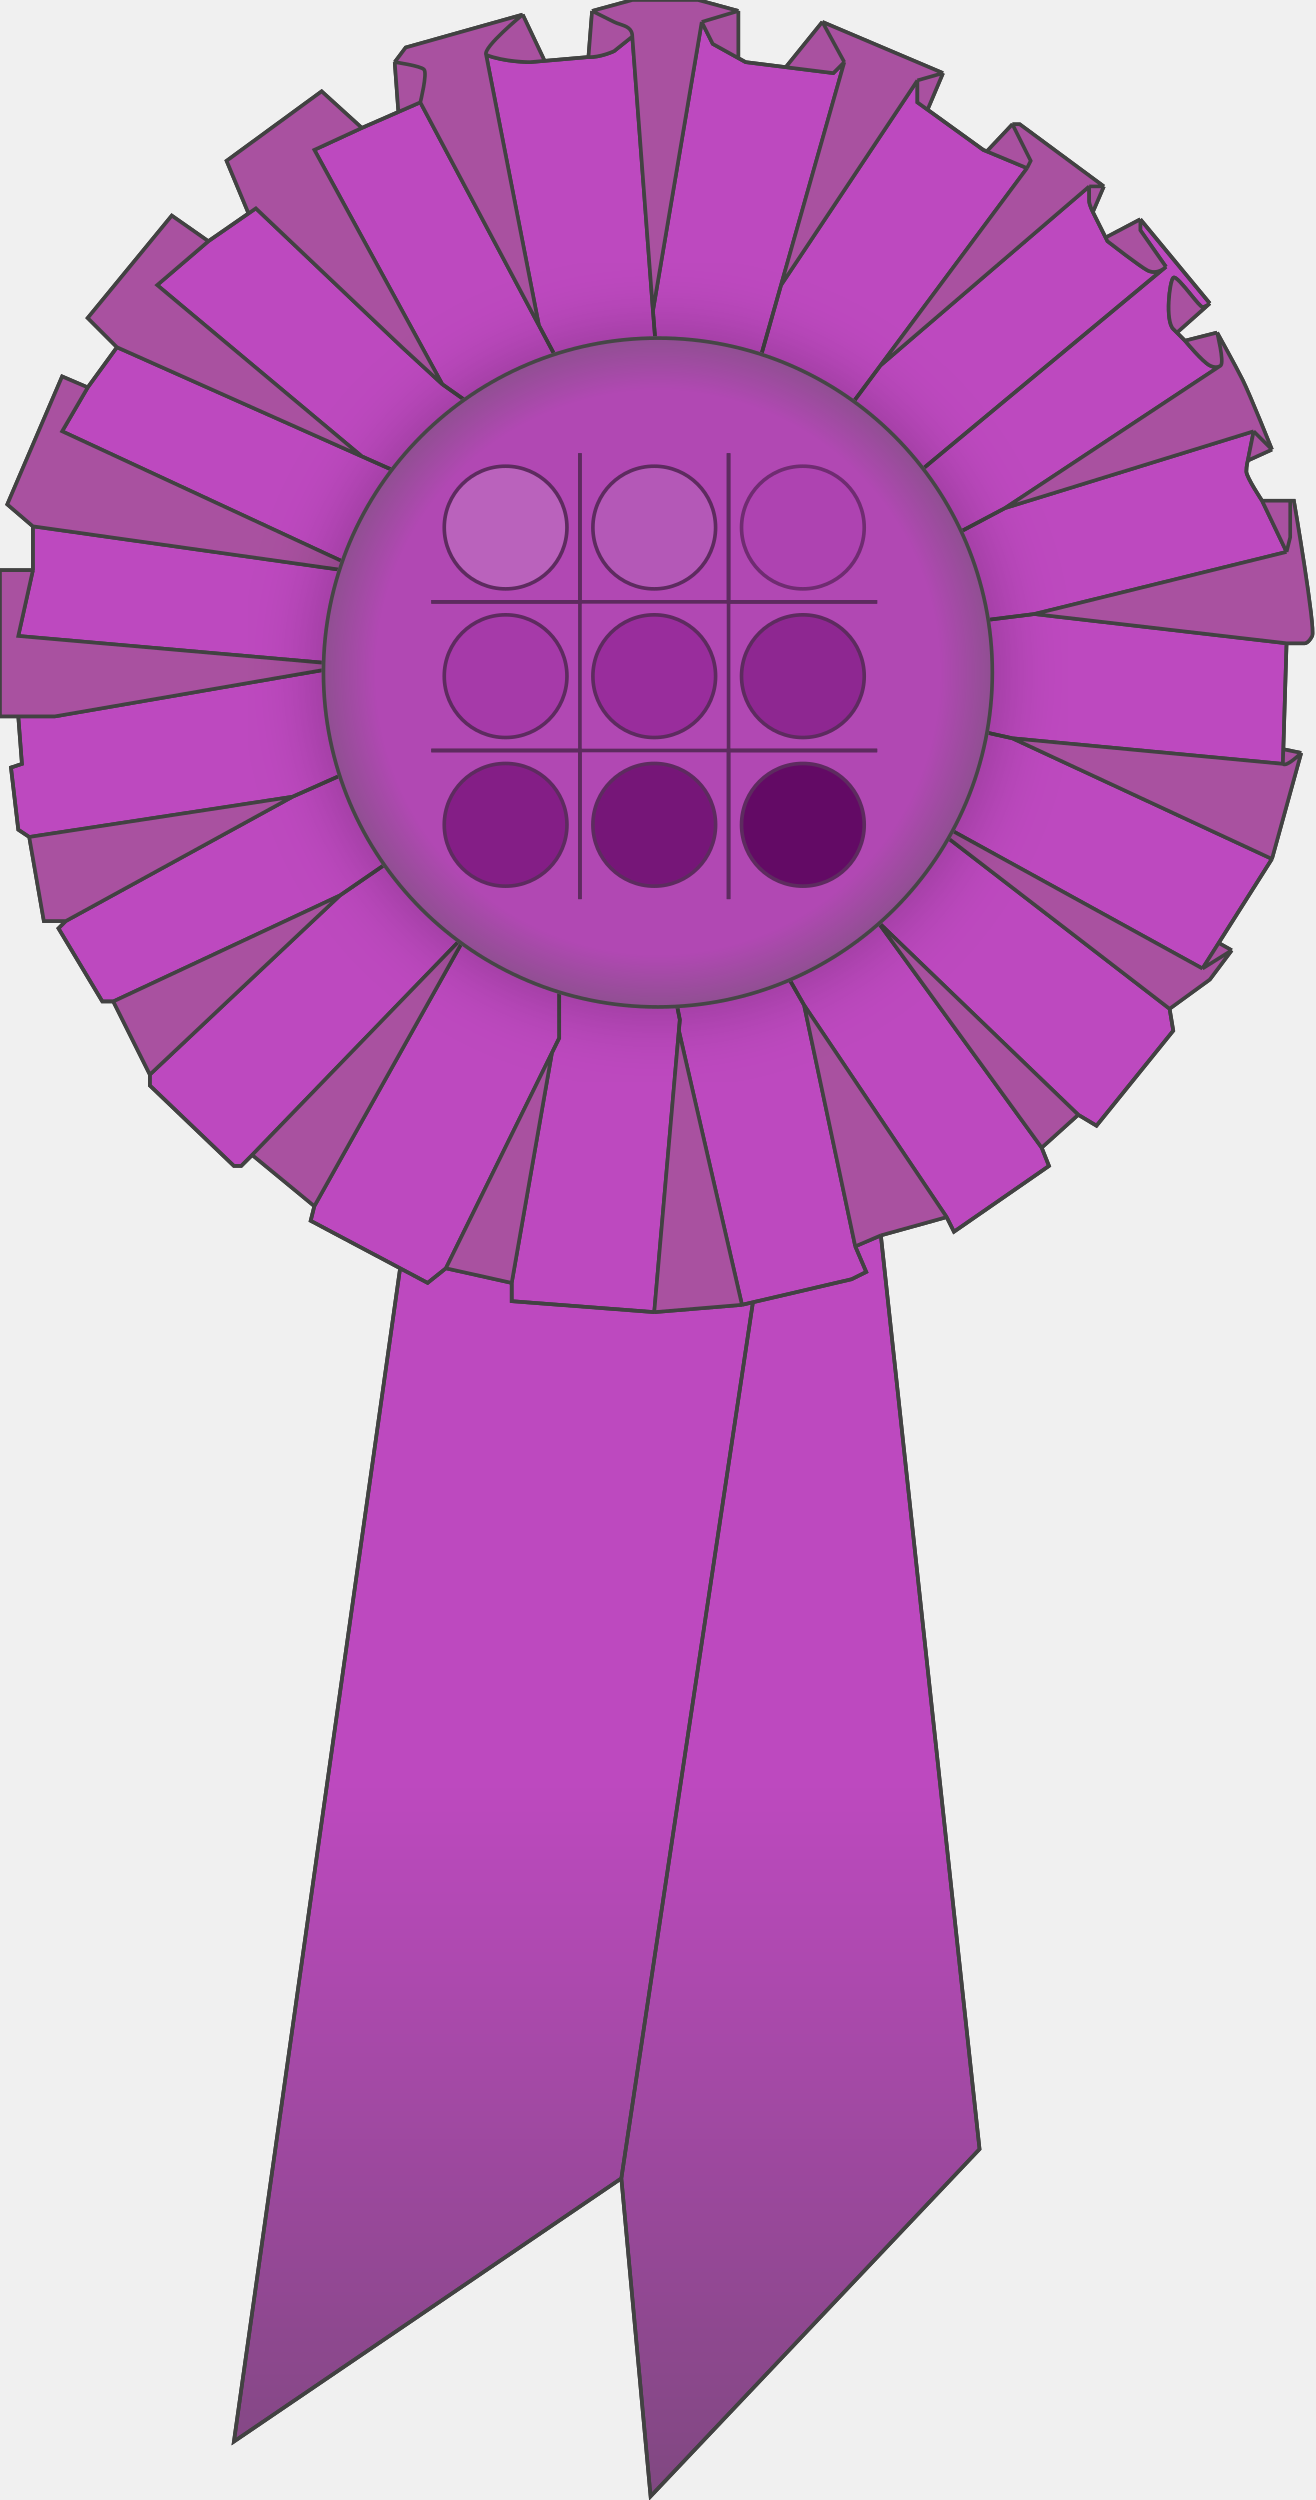
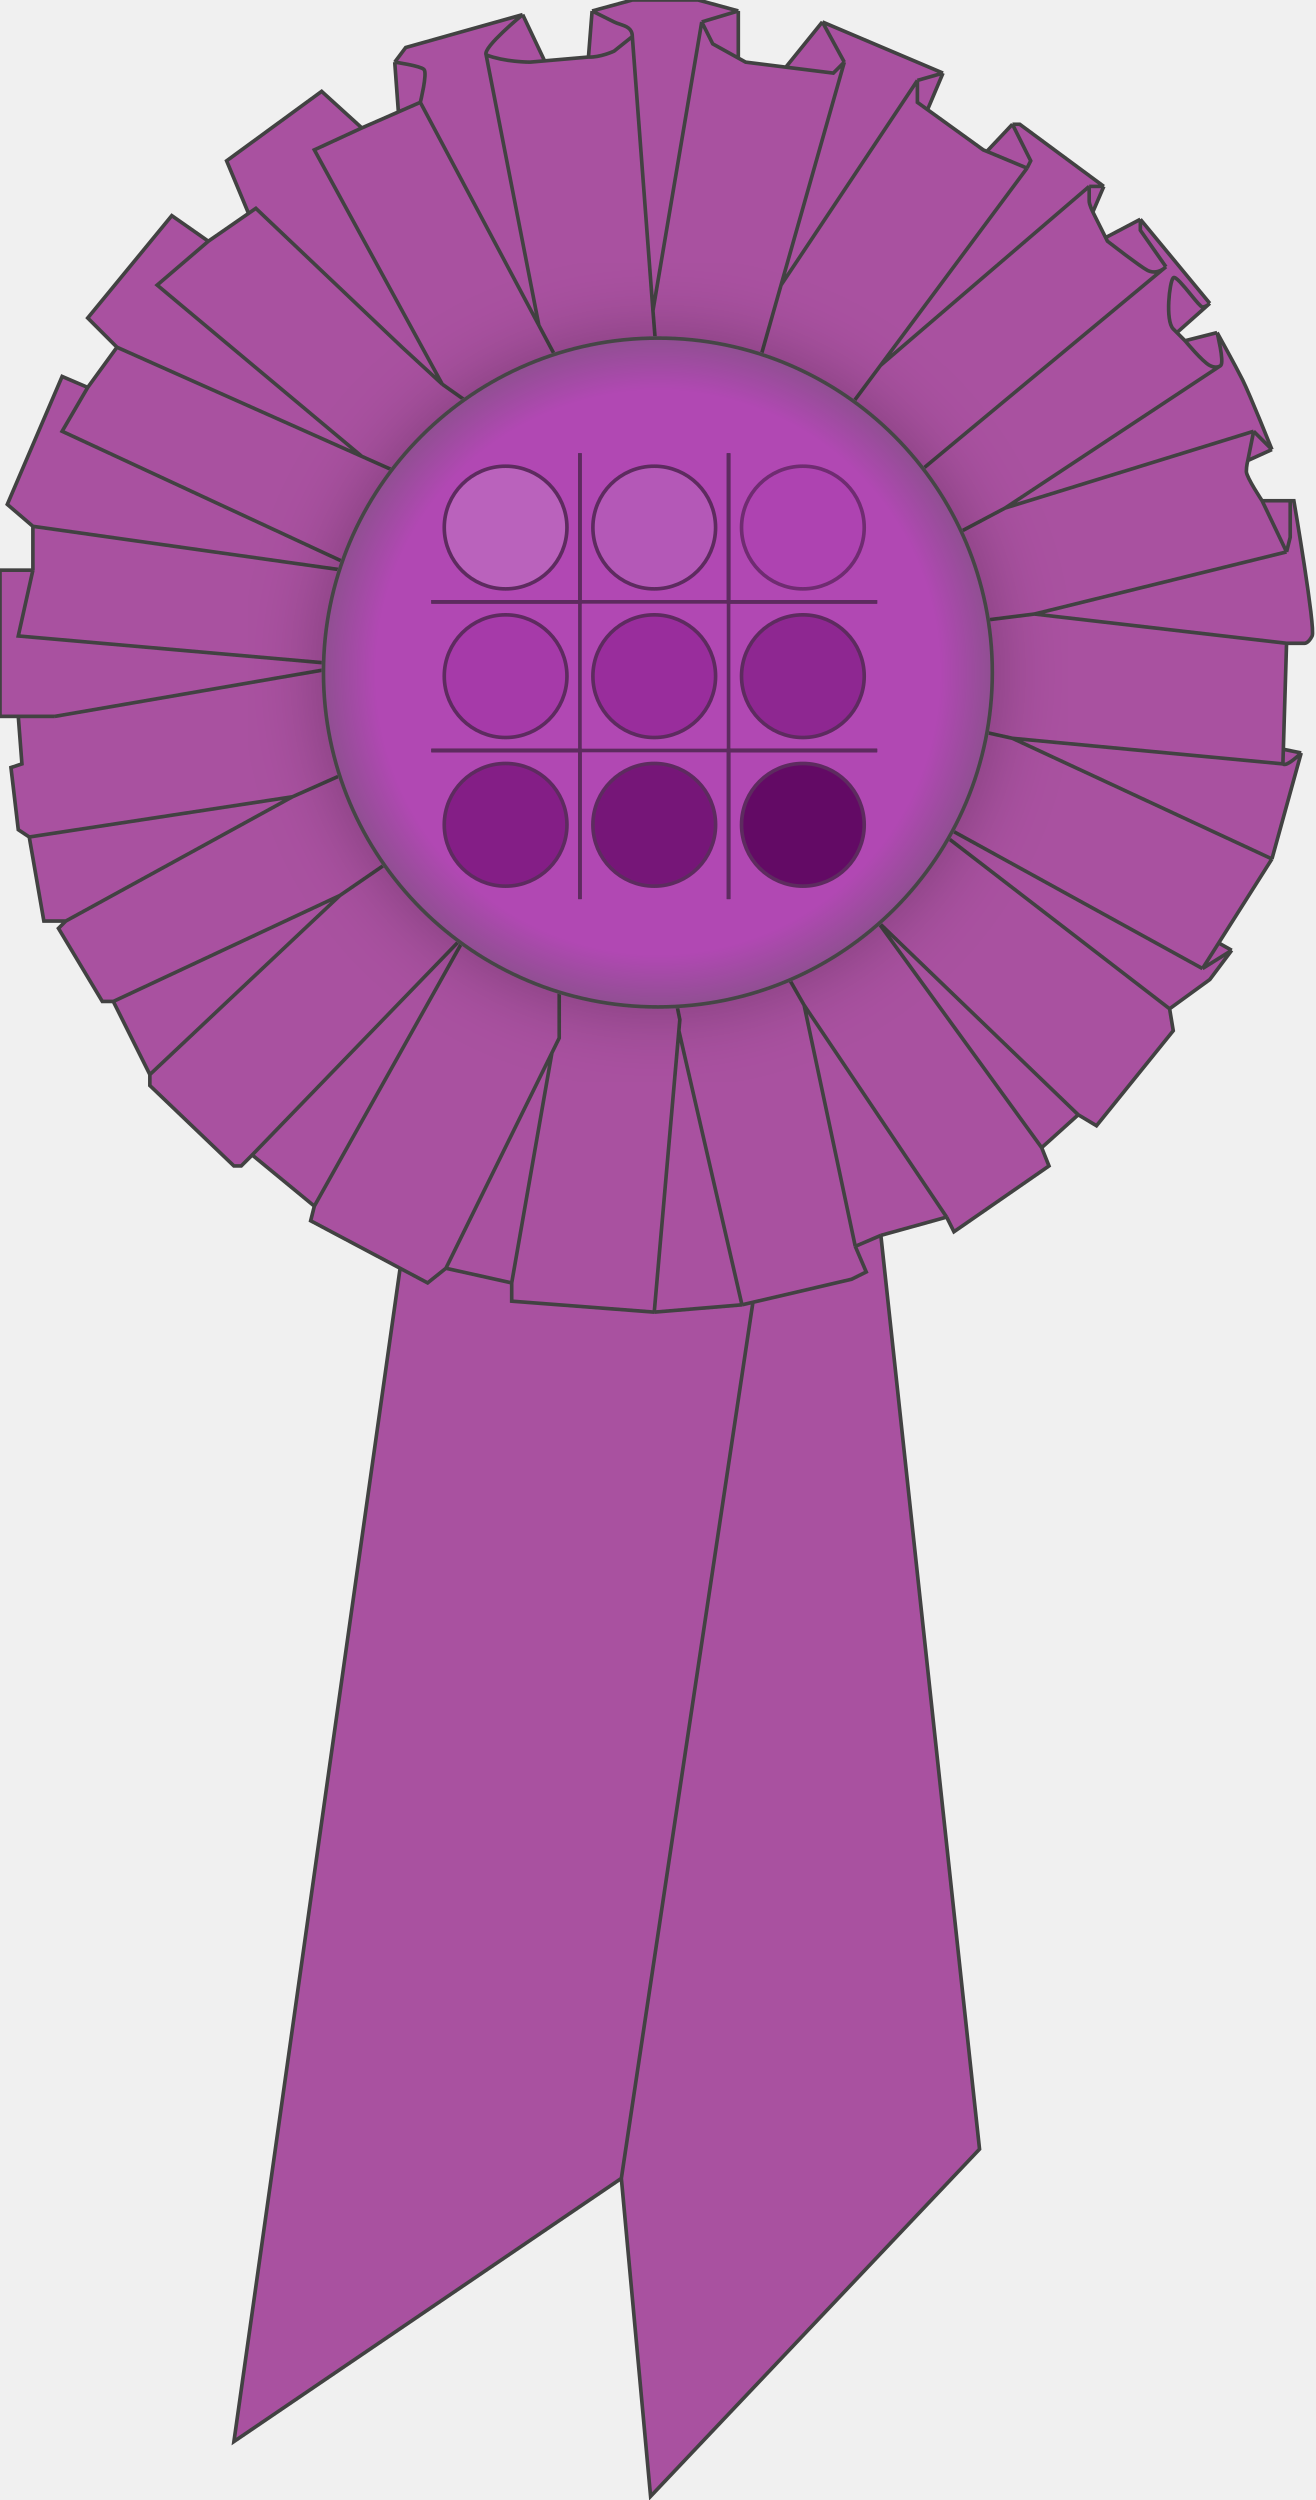
<svg xmlns="http://www.w3.org/2000/svg" width="180" height="342" viewBox="0 0 180 342" fill="none">
  <g clip-path="url(#clip0)">
-     <rect width="180" height="342" fill="transparent" />
-     <path d="M72.5 8.5C72.5 8.5 69 8.5 66.5 7.5L73.716 44.5L78 52.559C82.484 51.486 85.135 51.2 90 51L89.323 42.5L86.5 5L84 7C84 7 82.08 7.887 80.5 7.804L74.5 8.326L72.5 8.5Z" fill="url(#paint0_linear)" style="mix-blend-mode:darken" />
-     <path d="M112.5 3L115.5 8.5L106.847 39L125.5 11L129 10L112.5 3Z" fill="url(#paint1_linear)" style="mix-blend-mode:darken" />
-     <path d="M118.5 174L117 170.5L110 137.5L108 134C102.169 135.86 98.785 136.547 92.5 137L93 139.5L92.869 141L101.5 178.5L103 178.15L116.5 175L118.5 174Z" fill="url(#paint2_linear)" style="mix-blend-mode:darken" />
-     <path d="M14 137H15.5L46.5 122.5L54.5 117C51.781 112.49 50.543 109.873 49 105L40 109L9 126L8 127L14 137Z" fill="url(#paint3_linear)" style="mix-blend-mode:darken" />
-     <path d="M120.5 169L117 170.5L118.5 174L116.5 175L103 178.15L85 298L89 341.5L134 294L120.5 169Z" fill="url(#paint4_linear)" style="mix-blend-mode:darken" />
-     <path fill-rule="evenodd" clip-rule="evenodd" d="M3 104.5L2.5 98H7.5L48 91L2.5 87L4.5 78V72L50.5 78.5L8.5 59L12 53L16 47.5L49.5 62.434L21.5 39L28.5 33L34 29.192L35 28.5L55 47.5L60.5 52.559L43 20.5L49.5 17.5L54.5 15.312L57.5 14L73.716 44.5L78 52.559C82.484 51.486 85.135 51.2 90 51L89.323 42.5L96 3L97.5 6L101 7.944L102 8.5L107.5 9.188L114 10L115.5 8.5L106.847 39L125.5 11V14L126.885 15L134.5 20.5L135 20.708L140.5 23L120.443 50L149 25.5V27.5C149 28 149.5 29 149.5 29L151.25 32.5L151.5 33C151.5 33 156 36.5 157 37C157.813 37.407 158.626 37.152 159.17 36.774L159.5 36.5L156 31.5V30L165.5 41.5C165.5 41.5 165.455 41.545 165.378 41.608C165.2 41.755 164.85 42 164.5 42C164.287 42 163.62 41.184 162.887 40.285C161.898 39.074 160.787 37.713 160.5 38C160 38.5 159.37 43.87 160.5 45L161 45.5L162.113 46.613C162.113 46.613 164.5 49.5 165.5 50C166.161 50.331 166.604 50.224 166.828 50.114L137.5 69.5L171.5 59L170.7 63C170.7 63 170.5 63.718 170.5 64.5C170.5 65.282 172.652 68.5 172.652 68.5L176 75.5L141.5 84L176 88L175.561 102.5L178 103C178 103 176 105 175.5 104.5L138.5 101L174 117.5L166.717 129L168.5 130L164.5 132.5L130 113.5L129.5 114.5L160 138L160.5 141L150 154L147.5 152.5L120 126L142.5 157L143.5 159.5L130.5 168.5L129.5 166.5L110 137.5L108 134C102.169 135.86 98.785 136.547 92.5 137L93 139.5L92.869 141L89.5 179.5L101.5 178.5L103 178.15L85 298L32 334L54.735 173.5L42.5 167L43 165L64 127.5L34.5 158L33 159.5H32L20.5 148.5V147L46.5 122.5L54.5 117C51.781 112.49 50.543 109.873 49 105L40 109L4 114.5L2.5 113.5L1.5 105L3 104.5ZM166.828 50.114L167 50C167 50 166.943 50.057 166.828 50.114ZM70 175.5L61 173.5L75.5 144.032L70 175.5Z" fill="url(#paint5_linear)" style="mix-blend-mode:darken" />
-     <path d="M48 91L7.5 98H2.5M48 91L2.5 87L4.5 78M48 91C48.487 86.036 49.061 83.303 50.5 78.5M48 91C47.846 96.472 47.996 99.538 49 105M4.5 78H0V98H2.5M4.5 78V72M50.5 78.5L4.5 72M50.5 78.5L8.5 59L12 53M50.5 78.5C52.901 73.561 53.982 70.404 57.5 66M4.5 72L1 69L8.5 51.5L12 53M12 53L16 47.5M57.5 66L49.5 62.434M57.5 66C61.262 61.805 63.84 60.367 67.5 57.5M16 47.5L12 43.5L23.5 29.5L28.5 33M16 47.5L49.5 62.434M28.5 33L21.5 39L49.5 62.434M28.5 33L34 29.192M67.5 57.5L60.5 52.559M67.5 57.5C71.439 55.112 73.756 54.081 78 52.559M34 29.192L35 28.5L55 47.5L60.5 52.559M34 29.192L31 22L44 12.5L49.5 17.5M49.5 17.5L43 20.5L60.5 52.559M49.5 17.5L54.5 15.312M57.5 14C57.5 14 58.5 10 58 9.5C57.5 9 54 8.5 54 8.5M57.5 14L54.5 15.312M57.5 14L73.716 44.5M78 52.559L73.716 44.5M78 52.559C82.484 51.486 85.135 51.2 90 51M54 8.5L55.5 6.5L71.5 2M54 8.5L54.5 15.312M71.5 2C71.5 2 66 6.5 66.5 7.5M71.5 2L74.5 8.326M66.5 7.5C69 8.5 72.5 8.5 72.5 8.5L74.5 8.326M66.5 7.5C69.318 21.949 73.716 44.5 73.716 44.5M66.5 7.5L73.716 44.5M86.5 5L84 7C84 7 82.08 7.887 80.5 7.804M86.5 5L89.323 42.5M86.5 5C86.5 3.875 85.656 3.594 84.812 3.312C84.531 3.219 84.25 3.125 84 3M84 3C83 2.5 81 1.5 81 1.5M84 3L81 1.5M81 1.5L86.5 0H95.5L101 1.5M81 1.5L80.5 7.804M101 1.5L96 3M101 1.5V7.944M96 3L97.5 6L101 7.944M96 3L89.323 42.5M115.5 8.5L114 10L107.5 9.188M115.5 8.5L112.5 3M115.5 8.5L106.847 39M112.5 3L129 10M112.5 3L107.5 9.188M129 10L125.5 11M129 10L126.885 15M125.5 11V14L126.885 15M125.5 11L106.847 39M140.5 23L141 22L138.5 17M140.5 23L135 20.708M140.5 23L120.443 50M138.5 17H139.5L151 25.5M138.5 17L135 20.708M151 25.5H149M151 25.5L149.5 29M149 25.5C149 25.5 149 27 149 27.5M149 25.5L120.443 50M149 25.5V27.5M149 27.5C149 28 149.5 29 149.5 29M159.5 36.5L156 31.5V30M159.5 36.5L159.17 36.774M159.5 36.5C159.407 36.593 159.296 36.687 159.17 36.774M156 30L165.5 41.5M156 30L151.25 32.5M165.5 41.5C165.5 41.5 165.455 41.545 165.378 41.608M165.5 41.5L165.378 41.608M160.5 45C159.37 43.87 160 38.5 160.5 38C160.787 37.713 161.898 39.074 162.887 40.285C163.62 41.184 164.287 42 164.5 42C164.85 42 165.2 41.755 165.378 41.608M160.5 45C161.63 46.13 161 45.5 161 45.5M160.5 45L161 45.5M167 50C167.5 49.5 166.5 45.5 166.5 45.5M167 50C167 50 166.943 50.057 166.828 50.114M167 50L166.828 50.114M166.5 45.5C166.5 45.5 169 50 170 52C171 54 174 61.5 174 61.5M166.5 45.5L162.113 46.613M174 61.5L171.5 59M174 61.5L170.7 63M171.5 59L137.5 69.5M171.5 59L170.7 63M176 75.5L176.5 73.5V68.5M176 75.5L141.5 84M176 75.5L172.652 68.5M176.5 68.5H177C177 68.5 180 86 179.5 87C179 88 178.5 88 178.5 88H176M176.5 68.5H172.652M176 88L141.5 84M176 88L175.561 102.5M175.5 104.5C176 105 178 103 178 103M175.5 104.5L138.5 101M175.5 104.5L175.561 102.5M178 103L174 117.5M178 103L175.561 102.5M174 117.5L138.5 101M174 117.5L166.717 129M164.5 132.5L168.5 130M164.5 132.5L130 113.5M164.5 132.5L166.717 129M168.5 130L165.5 134L160 138M168.5 130L166.717 129M160 138L160.5 141L150 154L147.5 152.5M160 138L129.5 114.5M147.5 152.5L142.5 157M147.5 152.5L120 126M142.5 157L143.5 159.5L130.5 168.5L129.5 166.5M142.5 157L120 126M129.5 166.5L120.5 169M129.5 166.5L110 137.5M120.5 169L117 170.5M120.5 169L134 294L89 341.5L85 298M117 170.5L118.5 174L116.5 175L103 178.15M117 170.5L110 137.5M101.5 178.5L89.5 179.5M101.5 178.5L103 178.15M101.5 178.5L92.869 141M89.5 179.5L70 178V175.5M89.5 179.5L92.869 141M70 175.5L61 173.5M70 175.5L75.5 144.032M61 173.5L58.5 175.5L54.735 173.5M61 173.5L75.5 144.032M43 165L42.5 167L54.735 173.5M43 165L34.5 158M43 165L64 127.5M34.5 158L33 159.5H32L20.5 148.5V147M34.5 158L64 127.5M20.5 147L15.5 137M20.5 147L46.5 122.5M15.5 137H14L8 127L9 126M15.5 137L46.5 122.5M9 126H6L4 114.5M9 126L40 109M4 114.5L2.5 113.5L1.5 105L3 104.5L2.5 98M4 114.5L40 109M54.735 173.5L32 334L85 298M85 298L103 178.15M40 109L49 105M49 105C50.543 109.873 51.781 112.49 54.5 117M46.5 122.5L54.5 117M54.5 117C57.791 121.701 59.831 124.057 64 127.5M64 127.5C68.728 130.958 71.472 132.574 76.5 135M76.5 135V142L75.5 144.032M76.5 135C82.754 136.257 86.257 136.672 92.5 137M92.5 137L93 139.5L92.869 141M92.5 137C98.785 136.547 102.169 135.86 108 134M110 137.5L108 134M108 134C113.233 131 115.85 129.247 120 126M120 126C124.251 122.072 126.191 119.408 129.5 114.5M129.5 114.5L130 113.5M130 113.5C132.218 108.218 133.174 105.261 134 100M138.5 101L134 100M134 100C134.532 94.225 134.442 90.943 133.5 85M133.5 85L141.5 84M133.5 85C131.904 80.708 130.949 78.301 129 74M129 74L137.5 69.5M129 74C127.354 70.899 126.298 69.15 124 66M137.5 69.5L166.828 50.114M170.7 63C170.7 63 170.5 63.718 170.5 64.5C170.5 65.282 172.652 68.5 172.652 68.5M161 45.5L162.113 46.613M161 45.5L165.378 41.608M162.113 46.613C162.113 46.613 164.5 49.5 165.5 50C166.161 50.331 166.604 50.224 166.828 50.114M149.5 29L151.25 32.5M151.25 32.5L151.5 33C151.5 33 156 36.5 157 37C157.813 37.407 158.626 37.152 159.17 36.774M126.885 15L134.5 20.5L135 20.708M101 7.944L102 8.5L107.5 9.188M74.5 8.326L80.5 7.804M90 51L89.323 42.5M90 51C95.066 51.34 97.912 51.671 103 52.559M103 52.559L106.847 39M103 52.559C107.968 54.335 110.435 55.565 114.5 58M114.5 58L120.443 50M114.5 58C118.788 60.948 120.725 62.743 124 66M124 66L159.17 36.774" stroke="#424242" stroke-width="0.5" />
+     <path d="M72.5 8.5C72.5 8.5 69 8.5 66.5 7.5L73.716 44.5L78 52.559C82.484 51.486 85.135 51.2 90 51L89.323 42.5L86.5 5L84 7C84 7 82.08 7.887 80.5 7.804L74.5 8.326L72.5 8.5Z" fill="#A951A0" />
+     <path d="M112.5 3L115.5 8.5L106.847 39L125.5 11L129 10L112.5 3Z" fill="#A951A0" />
+     <path d="M118.5 174L117 170.5L110 137.5L108 134C102.169 135.86 98.785 136.547 92.5 137L93 139.5L92.869 141L101.5 178.5L103 178.15L116.5 175L118.5 174Z" fill="#A951A0" />
+     <path d="M14 137H15.5L46.5 122.5L54.5 117C51.781 112.49 50.543 109.873 49 105L40 109L9 126L8 127L14 137Z" fill="#A951A0" />
+     <path d="M120.5 169L117 170.5L118.5 174L116.5 175L103 178.15L85 298L89 341.5L134 294L120.5 169Z" fill="#A951A0" />
+     <path fill-rule="evenodd" clip-rule="evenodd" d="M3 104.5L2.5 98H7.5L48 91L2.5 87L4.5 78V72L50.5 78.5L8.5 59L12 53L16 47.5L49.5 62.434L21.5 39L28.5 33L34 29.192L35 28.5L55 47.5L60.5 52.559L43 20.5L49.5 17.5L54.5 15.312L57.5 14L73.716 44.5L78 52.559C82.484 51.486 85.135 51.2 90 51L89.323 42.5L96 3L97.5 6L101 7.944L102 8.5L107.5 9.188L114 10L115.5 8.5L106.847 39L125.5 11V14L126.885 15L134.5 20.5L135 20.708L140.5 23L120.443 50L149 25.5V27.5C149 28 149.5 29 149.5 29L151.25 32.5L151.5 33C151.5 33 156 36.5 157 37C157.813 37.407 158.626 37.152 159.17 36.774L159.5 36.5L156 31.5V30L165.5 41.5C165.5 41.5 165.455 41.545 165.378 41.608C165.2 41.755 164.85 42 164.5 42C164.287 42 163.62 41.184 162.887 40.285C161.898 39.074 160.787 37.713 160.5 38C160 38.5 159.37 43.87 160.5 45L161 45.5L162.113 46.613C162.113 46.613 164.5 49.5 165.5 50C166.161 50.331 166.604 50.224 166.828 50.114L137.5 69.5L171.5 59L170.7 63C170.7 63 170.5 63.718 170.5 64.5C170.5 65.282 172.652 68.5 172.652 68.5L176 75.5L141.5 84L176 88L175.561 102.5L178 103C178 103 176 105 175.5 104.5L138.5 101L174 117.5L166.717 129L168.5 130L164.5 132.5L130 113.5L129.5 114.5L160 138L160.5 141L150 154L147.5 152.5L120 126L142.5 157L143.5 159.5L130.5 168.5L129.5 166.5L110 137.5L108 134C102.169 135.86 98.785 136.547 92.5 137L93 139.5L92.869 141L89.5 179.5L101.5 178.5L103 178.15L85 298L32 334L54.735 173.5L42.5 167L43 165L64 127.5L34.5 158L33 159.5H32L20.5 148.5V147L46.5 122.5L54.5 117C51.781 112.49 50.543 109.873 49 105L40 109L4 114.5L2.5 113.5L1.5 105L3 104.5ZM166.828 50.114L167 50C167 50 166.943 50.057 166.828 50.114ZM70 175.5L61 173.5L75.5 144.032L70 175.5Z" fill="#A951A0" />
    <path d="M35 28.5L55 47.5L60.5 52.559L43 20.5L49.5 17.5L44 12.5L31 22L34 29.192L35 28.5Z" fill="#A951A0" />
    <path d="M58 9.5C58.5 10 57.5 14 57.5 14L73.716 44.5L66.5 7.5C66 6.5 71.5 2 71.5 2L55.5 6.5L54 8.5C54 8.5 57.5 9 58 9.5Z" fill="#A951A0" />
    <path d="M81 1.5L84 3C84.25 3.125 84.531 3.219 84.812 3.312C85.656 3.594 86.5 3.875 86.5 5L89.323 42.5L96 3L101 1.5L95.5 0H86.5L81 1.5Z" fill="#A951A0" />
    <path d="M112.5 3L115.5 8.5L106.847 39L125.5 11L129 10L112.5 3Z" fill="#A951A0" />
    <path d="M141 22L140.5 23L120.443 50L149 25.5H151L139.5 17H138.5L141 22Z" fill="#A951A0" />
    <path d="M166.5 45.5C166.5 45.5 167.5 49.5 167 50C167 50 166.943 50.057 166.828 50.114L137.5 69.5L171.5 59L174 61.5C174 61.5 171 54 170 52C169 50 166.5 45.5 166.5 45.5Z" fill="#A951A0" />
    <path d="M176.5 73.5L176 75.5L141.5 84L176 88H178.5C178.5 88 179 88 179.5 87C180 86 177 68.5 177 68.5H176.5V73.5Z" fill="#A951A0" />
    <path d="M178 103C178 103 176 105 175.5 104.5L138.5 101L174 117.5L178 103Z" fill="#A951A0" />
    <path d="M168.5 130L164.5 132.5L130 113.5L129.5 114.5L160 138L165.5 134L168.5 130Z" fill="#A951A0" />
    <path d="M142.5 157L147.5 152.5L120 126L142.5 157Z" fill="#A951A0" />
    <path d="M120.5 169L129.5 166.5L110 137.5L117 170.5L120.5 169Z" fill="#A951A0" />
    <path d="M89.5 179.5L101.5 178.5L92.869 141L89.5 179.5Z" fill="#A951A0" />
    <path d="M61 173.5L70 175.5L75.5 144.032L61 173.5Z" fill="#A951A0" />
    <path d="M34.5 158L43 165L64 127.5L34.5 158Z" fill="#A951A0" />
    <path d="M15.5 137L20.5 147L46.5 122.5L15.5 137Z" fill="#A951A0" />
    <path d="M6 126H9L40 109L4 114.5L6 126Z" fill="#A951A0" />
-     <path d="M0 78V98H2.5H7.5L48 91L2.5 87L4.5 78H0Z" fill="#A951A0" />
+     <path d="M0 78V98H7.5L48 91L2.5 87L4.5 78H0Z" fill="#A951A0" />
    <path d="M4.5 72L50.5 78.5L8.5 59L12 53L8.5 51.5L1 69L4.5 72Z" fill="#A951A0" />
    <path d="M12 43.5L16 47.5L49.5 62.434L21.5 39L28.5 33L23.5 29.5L12 43.5Z" fill="#A951A0" />
    <path fill-rule="evenodd" clip-rule="evenodd" d="M57.5 14C57.5 14 58.5 10 58 9.5C57.5 9 54 8.5 54 8.5L54.5 15.312L57.5 14ZM97.5 6L96 3L101 1.5V7.944L97.5 6ZM114 10L107.5 9.188L112.5 3L115.5 8.5L114 10ZM140.5 23L141 22L138.5 17L135 20.708L140.5 23ZM126.885 15L129 10L125.5 11V14L126.885 15ZM149 27.5V25.5H151L149.5 29C149.5 29 149 28 149 27.5ZM151.5 33L151.25 32.5L156 30V31.5L159.5 36.5C159.407 36.593 159.296 36.687 159.17 36.774C158.626 37.152 157.813 37.407 157 37C156 36.5 151.5 33 151.5 33ZM166.828 50.114C166.943 50.057 167 50 167 50C167.5 49.5 166.5 45.5 166.5 45.5L162.113 46.613C162.113 46.613 164.5 49.5 165.5 50C166.161 50.331 166.604 50.224 166.828 50.114ZM161 45.5L165.378 41.608C165.455 41.545 165.5 41.5 165.5 41.5L165.378 41.608C165.2 41.755 164.85 42 164.5 42C164.287 42 163.62 41.184 162.887 40.285C161.898 39.074 160.787 37.713 160.5 38C160 38.5 159.37 43.87 160.5 45L161 45.5ZM170.7 63L171.5 59L174 61.5L170.7 63ZM176.5 73.5L176 75.5L172.652 68.5H176.5V73.5ZM175.5 104.5C176 105 178 103 178 103L175.561 102.5L175.5 104.5ZM164.5 132.5L166.717 129L168.5 130L164.5 132.5ZM66.5 7.5C66 6.5 71.5 2 71.5 2L74.5 8.326L72.5 8.5C72.5 8.5 69 8.5 66.5 7.5ZM81 1.5L80.5 7.804C82.08 7.887 84 7 84 7L86.5 5C86.5 3.875 85.656 3.594 84.812 3.312C84.531 3.219 84.25 3.125 84 3L81 1.5Z" fill="#A951A0" />
-     <path d="M48 91L7.5 98H2.5M48 91L2.5 87L4.5 78M48 91C48.487 86.036 49.061 83.303 50.5 78.5M48 91C47.846 96.472 47.996 99.538 49 105M4.5 78H0V98H2.5M4.5 78V72M50.5 78.5L4.5 72M50.5 78.5L8.5 59L12 53M50.5 78.5C51.002 77.468 51.446 76.513 51.867 75.609C53.459 72.187 54.717 69.484 57.5 66M4.5 72L1 69L8.5 51.5L12 53M12 53L16 47.5M57.5 66L49.5 62.434M57.5 66C60.321 62.855 62.475 61.26 64.92 59.45C65.736 58.846 66.584 58.218 67.5 57.5M16 47.5L12 43.5L23.5 29.5L28.5 33M16 47.5L49.5 62.434M28.5 33L21.5 39L49.5 62.434M28.5 33L34 29.192M67.5 57.5L60.5 52.559M67.5 57.5C71.439 55.112 73.756 54.081 78 52.559M34 29.192L35 28.5L55 47.5L60.5 52.559M34 29.192L31 22L44 12.5L49.5 17.5M49.5 17.5L43 20.5L60.5 52.559M49.5 17.5L54.5 15.312M57.5 14C57.5 14 58.5 10 58 9.5C57.5 9 54 8.5 54 8.5M57.5 14L54.5 15.312M57.5 14L73.716 44.5M78 52.559L73.716 44.5M78 52.559C82.484 51.486 85.135 51.2 90 51M54 8.5L55.5 6.5L71.5 2M54 8.5L54.5 15.312M71.5 2C71.5 2 66 6.5 66.5 7.5M71.5 2L74.5 8.326M66.5 7.5C69 8.5 72.5 8.5 72.5 8.5L74.5 8.326M66.5 7.5C69.318 21.949 73.716 44.5 73.716 44.5M66.5 7.5L73.716 44.5M86.5 5L84 7C84 7 82.08 7.887 80.5 7.804M86.5 5L89.323 42.5M86.5 5C86.5 3.875 85.656 3.594 84.812 3.312C84.531 3.219 84.25 3.125 84 3M84 3C83 2.5 81 1.5 81 1.5M84 3L81 1.5M81 1.5L86.5 0H95.5L101 1.5M81 1.5L80.5 7.804M101 1.5L96 3M101 1.5V7.944M96 3L97.5 6L101 7.944M96 3L89.323 42.5M115.5 8.5L114 10L107.5 9.188M115.5 8.5L112.5 3M115.5 8.5L106.847 39M112.5 3L129 10M112.5 3L107.5 9.188M129 10L125.5 11M129 10L126.885 15M125.5 11V14L126.885 15M125.5 11L106.847 39M140.5 23L141 22L138.5 17M140.5 23L135 20.708M140.5 23L120.443 50M138.5 17H139.5L151 25.5M138.5 17L135 20.708M151 25.5H149M151 25.5L149.5 29M149 25.5C149 25.5 149 27 149 27.5M149 25.5L120.443 50M149 25.5V27.5M149 27.5C149 28 149.5 29 149.5 29M159.5 36.5L156 31.5V30M159.5 36.5C159.407 36.593 159.296 36.687 159.17 36.774M159.5 36.5L159.17 36.774M156 30L165.5 41.5M156 30L151.25 32.5M165.5 41.5C165.5 41.5 165.455 41.545 165.378 41.608M165.5 41.5L165.378 41.608M160.5 45C159.37 43.87 160 38.5 160.5 38C160.787 37.713 161.898 39.074 162.887 40.285C163.62 41.184 164.287 42 164.5 42C164.85 42 165.2 41.755 165.378 41.608M160.5 45C161.63 46.13 161 45.5 161 45.5M160.5 45L161 45.5M167 50C167.5 49.5 166.5 45.5 166.5 45.5M167 50C167 50 166.943 50.057 166.828 50.114M167 50L166.828 50.114M166.5 45.5C166.5 45.5 169 50 170 52C171 54 174 61.5 174 61.5M166.5 45.5L162.113 46.613M174 61.5L171.5 59M174 61.5L170.7 63M171.5 59L137.5 69.5M171.5 59L170.7 63M176 75.5L176.5 73.5V68.5M176 75.5L141.5 84M176 75.5L172.652 68.5M176.5 68.5H177C177 68.5 180 86 179.5 87C179 88 178.5 88 178.5 88H176M176.5 68.5H172.652M176 88L141.5 84M176 88L175.561 102.5M175.5 104.5C176 105 178 103 178 103M175.5 104.5L138.5 101M175.5 104.5L175.561 102.5M178 103L174 117.5M178 103L175.561 102.5M174 117.5L138.5 101M174 117.5L166.717 129M164.5 132.5L168.5 130M164.5 132.5L130 113.5M164.5 132.5L166.717 129M168.5 130L165.5 134L160 138M168.5 130L166.717 129M160 138L160.5 141L150 154L147.5 152.5M160 138L129.5 114.5M147.5 152.5L142.5 157M147.5 152.5L120 126M142.5 157L143.5 159.5L130.5 168.5L129.5 166.5M142.5 157L120 126M129.5 166.5L120.5 169M129.5 166.5L110 137.5M120.5 169L117 170.5M120.5 169L134 294L89 341.5L85 298M117 170.5L118.5 174L116.5 175L103 178.15M117 170.5L110 137.5M101.5 178.5L89.5 179.5M101.5 178.5L103 178.15M101.5 178.5L92.869 141M89.5 179.5L70 178V175.5M89.5 179.5L92.869 141M70 175.5L61 173.5M70 175.5L75.5 144.032M61 173.5L58.5 175.5L54.735 173.5M61 173.5L75.5 144.032M43 165L42.5 167L54.735 173.5M43 165L34.5 158M43 165L64 127.5M34.5 158L33 159.5H32L20.5 148.5V147M34.5 158L64 127.5M20.5 147L15.5 137M20.5 147L46.5 122.5M15.5 137H14L8 127L9 126M15.5 137L46.5 122.5M9 126H6L4 114.5M9 126L40 109M4 114.5L2.5 113.5L1.5 105L3 104.5L2.5 98M4 114.5L40 109M54.735 173.5L32 334L85 298M85 298L103 178.15M40 109L49 105M49 105C50.543 109.873 51.781 112.49 54.5 117M46.5 122.5L54.5 117M54.5 117C57.791 121.701 59.831 124.057 64 127.5M64 127.5C68.728 130.958 71.472 132.574 76.5 135M76.5 135V142L75.5 144.032M76.5 135C82.754 136.257 86.257 136.672 92.5 137M92.5 137L93 139.5L92.869 141M92.5 137C98.785 136.547 102.169 135.86 108 134M110 137.5L108 134M108 134C113.233 131 115.85 129.247 120 126M120 126C124.251 122.072 126.191 119.408 129.5 114.5M129.5 114.5L130 113.5M130 113.5C132.218 108.218 133.174 105.261 134 100M138.5 101L134 100M134 100C134.532 94.225 134.442 90.943 133.5 85M133.5 85L141.5 84M133.5 85C131.904 80.708 130.949 78.301 129 74M129 74L137.5 69.5M129 74C127.354 70.899 126.298 69.15 124 66M137.5 69.5L166.828 50.114M170.7 63C170.7 63 170.5 63.718 170.5 64.5C170.5 65.282 172.652 68.5 172.652 68.5M161 45.5L162.113 46.613M161 45.5L165.378 41.608M162.113 46.613C162.113 46.613 164.5 49.5 165.5 50C166.161 50.331 166.604 50.224 166.828 50.114M149.5 29L151.25 32.5M151.25 32.5L151.5 33C151.5 33 156 36.5 157 37C157.813 37.407 158.626 37.152 159.17 36.774M126.885 15L134.5 20.5L135 20.708M101 7.944L102 8.5L107.5 9.188M74.5 8.326L80.5 7.804M90 51L89.323 42.5M90 51C95.066 51.34 97.912 51.671 103 52.559M103 52.559L106.847 39M103 52.559C107.968 54.335 110.435 55.565 114.5 58M114.5 58L120.443 50M114.5 58C118.788 60.948 120.725 62.743 124 66M124 66L159.17 36.774" stroke="#424242" stroke-width="0.5" />
+     <path d="M0 98V78H4.5M0 98H2.5M0 98H7.5M7.5 98L48 91M7.5 98H2.5M48 91L2.5 87L4.5 78M48 91C48.487 86.036 49.061 83.303 50.5 78.5M48 91C47.846 96.472 47.996 99.538 49 105M4.5 78V72M50.5 78.5L4.5 72M50.5 78.5L8.5 59L12 53M50.5 78.5C52.901 73.561 53.982 70.404 57.5 66M4.5 72L1 69L8.5 51.5L12 53M12 53L16 47.5M57.5 66L49.5 62.434M57.5 66C61.262 61.805 63.84 60.367 67.5 57.5M16 47.5L12 43.5L23.5 29.5L28.5 33M16 47.5L49.5 62.434M28.5 33L21.5 39L49.5 62.434M28.5 33L34 29.192M67.5 57.5L60.5 52.559M67.5 57.5C71.439 55.112 73.756 54.081 78 52.559M34 29.192L35 28.5L55 47.5L60.5 52.559M34 29.192L31 22L44 12.5L49.5 17.5M49.5 17.5L43 20.5L60.5 52.559M49.5 17.5L54.5 15.312M57.5 14C57.5 14 58.5 10 58 9.5C57.5 9 54 8.5 54 8.5M57.5 14L54.5 15.312M57.5 14L73.716 44.5M78 52.559L73.716 44.5M78 52.559C82.484 51.486 85.135 51.2 90 51M54 8.5L55.5 6.5L71.5 2M54 8.5L54.5 15.312M71.5 2C71.5 2 66 6.5 66.5 7.5M71.5 2L74.5 8.326M66.5 7.5C69 8.5 72.5 8.5 72.5 8.5L74.5 8.326M66.5 7.5C69.318 21.949 73.716 44.5 73.716 44.5M66.5 7.5L73.716 44.5M86.5 5L84 7C84 7 82.08 7.887 80.5 7.804M86.5 5L89.323 42.5M86.5 5C86.5 3.875 85.656 3.594 84.812 3.312C84.531 3.219 84.25 3.125 84 3M84 3C83 2.5 81 1.5 81 1.5M84 3L81 1.5M81 1.5L86.5 0H95.5L101 1.5M81 1.5L80.5 7.804M101 1.5L96 3M101 1.5V7.944M96 3L97.5 6L101 7.944M96 3L89.323 42.5M115.5 8.5L114 10L107.5 9.188M115.5 8.5L112.5 3M115.5 8.5L106.847 39M112.5 3L129 10M112.5 3L107.5 9.188M129 10L125.5 11M129 10L126.885 15M125.5 11V14L126.885 15M125.5 11L106.847 39M140.5 23L141 22L138.5 17M140.5 23L135 20.708M140.5 23L120.443 50M138.5 17H139.5L151 25.5M138.5 17L135 20.708M151 25.5H149M151 25.5L149.5 29M149 25.5C149 25.5 149 27 149 27.5M149 25.5L120.443 50M149 25.5V27.5M149 27.5C149 28 149.5 29 149.5 29M159.5 36.5L156 31.5V30M159.5 36.5L159.17 36.774M159.5 36.5C159.407 36.593 159.296 36.687 159.17 36.774M156 30L165.5 41.5M156 30L151.25 32.5M165.5 41.5C165.5 41.5 165.455 41.545 165.378 41.608M165.5 41.5L165.378 41.608M160.5 45C159.37 43.87 160 38.5 160.5 38C160.787 37.713 161.898 39.074 162.887 40.285C163.62 41.184 164.287 42 164.5 42C164.85 42 165.2 41.755 165.378 41.608M160.5 45C161.63 46.13 161 45.5 161 45.5M160.5 45L161 45.5M167 50C167.5 49.5 166.5 45.5 166.5 45.5M167 50C167 50 166.943 50.057 166.828 50.114M167 50L166.828 50.114M166.5 45.5C166.5 45.5 169 50 170 52C171 54 174 61.5 174 61.5M166.5 45.5L162.113 46.613M174 61.5L171.5 59M174 61.5L170.7 63M171.5 59L137.5 69.5M171.5 59L170.7 63M176 75.5L176.5 73.5V68.5M176 75.5L141.5 84M176 75.5L172.652 68.5M176.5 68.5H177C177 68.5 180 86 179.5 87C179 88 178.5 88 178.5 88H176M176.5 68.5H172.652M176 88L141.5 84M176 88L175.561 102.5M175.5 104.5C176 105 178 103 178 103M175.5 104.5L138.5 101M175.5 104.5L175.561 102.5M178 103L174 117.5M178 103L175.561 102.5M174 117.5L138.5 101M174 117.5L166.717 129M164.5 132.5L168.5 130M164.5 132.5L130 113.5M164.5 132.5L166.717 129M168.5 130L165.5 134L160 138M168.5 130L166.717 129M160 138L160.5 141L150 154L147.5 152.5M160 138L129.5 114.5M147.5 152.5L142.5 157M147.5 152.5L120 126M142.5 157L143.5 159.5L130.5 168.5L129.5 166.5M142.5 157L120 126M129.5 166.5L120.5 169M129.5 166.5L110 137.5M120.5 169L117 170.5M120.5 169L134 294L89 341.5L85 298M117 170.5L118.5 174L116.5 175L103 178.15M117 170.5L110 137.5M101.5 178.5L89.5 179.5M101.5 178.5L103 178.15M101.5 178.5L92.869 141M89.5 179.5L70 178V175.5M89.5 179.5L92.869 141M70 175.5L61 173.5M70 175.5L75.5 144.032M61 173.5L58.5 175.5L54.735 173.5M61 173.5L75.5 144.032M43 165L42.5 167L54.735 173.5M43 165L34.5 158M43 165L64 127.5M34.5 158L33 159.5H32L20.5 148.5V147M34.5 158L64 127.5M20.5 147L15.5 137M20.5 147L46.5 122.5M15.5 137H14L8 127L9 126M15.5 137L46.5 122.5M9 126H6L4 114.5M9 126L40 109M4 114.5L2.5 113.5L1.5 105L3 104.5L2.5 98M4 114.5L40 109M54.735 173.5L32 334L85 298M85 298L103 178.15M40 109L49 105M49 105C50.543 109.873 51.781 112.49 54.5 117M46.5 122.5L54.5 117M54.5 117C57.791 121.701 59.831 124.057 64 127.5M64 127.5C68.728 130.958 71.472 132.574 76.5 135M76.5 135V142L75.5 144.032M76.5 135C82.754 136.257 86.257 136.672 92.5 137M92.5 137L93 139.5L92.869 141M92.5 137C98.785 136.547 102.169 135.86 108 134M110 137.5L108 134M108 134C113.233 131 115.85 129.247 120 126M120 126C124.251 122.072 126.191 119.408 129.5 114.5M129.5 114.5L130 113.5M130 113.5C132.218 108.218 133.174 105.261 134 100M138.5 101L134 100M134 100C134.532 94.225 134.442 90.943 133.5 85M133.5 85L141.5 84M133.5 85C131.904 80.708 130.949 78.301 129 74M129 74L137.5 69.5M129 74C127.354 70.899 126.298 69.15 124 66M137.5 69.5L166.828 50.114M170.7 63C170.7 63 170.5 63.718 170.5 64.5C170.5 65.282 172.652 68.5 172.652 68.5M161 45.5L162.113 46.613M161 45.5L165.378 41.608M162.113 46.613C162.113 46.613 164.5 49.5 165.5 50C166.161 50.331 166.604 50.224 166.828 50.114M149.5 29L151.25 32.5M151.25 32.5L151.5 33C151.5 33 156 36.5 157 37C157.813 37.407 158.626 37.152 159.17 36.774M126.885 15L134.5 20.5L135 20.708M101 7.944L102 8.5L107.5 9.188M74.5 8.326L80.5 7.804M90 51L89.323 42.5M90 51C95.066 51.34 97.912 51.671 103 52.559M103 52.559L106.847 39M103 52.559C107.968 54.335 110.435 55.565 114.5 58M114.5 58L120.443 50M114.5 58C118.788 60.948 120.725 62.743 124 66M124 66L159.17 36.774" stroke="#424242" stroke-width="0.5" />
    <g filter="url(#filter0_d)">
-       <circle cx="90" cy="92" r="46" fill="url(#paint6_radial)" />
+       <circle cx="90" cy="92" r="46" fill="url(#paint0_radial)" />
      <circle cx="90" cy="92" r="45.75" stroke="#464646" stroke-width="0.5" />
    </g>
    <path d="M79.333 62V82.333H59" stroke="#5D2B5F" stroke-width="0.5" />
    <path d="M59 82.333H79.333V102.667H59" stroke="#5D2B5F" stroke-width="0.5" />
    <path d="M59 102.667H79.333V123" stroke="#5D2B5F" stroke-width="0.5" />
    <path d="M79.333 62V82.333H99.667V62" stroke="#5D2B5F" stroke-width="0.5" />
    <path d="M99.667 123V102.667H79.333V123" stroke="#5D2B5F" stroke-width="0.5" />
    <path d="M99.667 62V82.333H120" stroke="#5D2B5F" stroke-width="0.5" />
    <path d="M120 82.333H99.667V102.667H120" stroke="#5D2B5F" stroke-width="0.5" />
    <path d="M120 102.667H99.667V123" stroke="#5D2B5F" stroke-width="0.5" />
    <circle cx="69.167" cy="72.167" r="8.392" fill="#BA62BC" stroke="#5D2B5F" stroke-width="0.5" />
    <circle cx="69.167" cy="92.5" r="8.392" fill="#A63AA9" stroke="#5D2B5F" stroke-width="0.5" />
    <circle cx="69.167" cy="112.833" r="8.392" fill="#841E86" stroke="#5D2B5F" stroke-width="0.5" />
    <circle cx="89.5" cy="72.167" r="8.392" fill="#B458B7" stroke="#5D2B5F" stroke-width="0.5" />
    <circle cx="89.5" cy="92.5" r="8.392" fill="#992D9C" stroke="#5D2B5F" stroke-width="0.5" />
    <circle cx="89.5" cy="112.833" r="8.392" fill="#761678" stroke="#5D2B5F" stroke-width="0.5" />
    <circle cx="109.833" cy="72.167" r="8.392" fill="#AE43B1" stroke="#6F2C71" stroke-width="0.5" />
    <circle cx="109.833" cy="92.5" r="8.392" fill="#8E2791" stroke="#5D2B5F" stroke-width="0.5" />
    <circle cx="109.833" cy="112.833" r="8.392" fill="#630A65" stroke="#5D2B5F" stroke-width="0.5" />
  </g>
  <defs>
    <filter id="filter0_d" x="34" y="36" width="112" height="112" filterUnits="userSpaceOnUse" color-interpolation-filters="sRGB">
      <feFlood flood-opacity="0" result="BackgroundImageFix" />
      <feColorMatrix in="SourceAlpha" type="matrix" values="0 0 0 0 0 0 0 0 0 0 0 0 0 0 0 0 0 0 127 0" />
      <feOffset />
      <feGaussianBlur stdDeviation="5" />
      <feColorMatrix type="matrix" values="0 0 0 0 0 0 0 0 0 0 0 0 0 0 0 0 0 0 0.25 0" />
      <feBlend mode="normal" in2="BackgroundImageFix" result="effect1_dropShadow" />
      <feBlend mode="normal" in="SourceGraphic" in2="effect1_dropShadow" result="shape" />
    </filter>
-     <linearGradient id="paint0_linear" x1="89.778" y1="0" x2="89.778" y2="341.5" gradientUnits="userSpaceOnUse">
-       <stop offset="0.714" stop-color="#BD49BF" />
-       <stop offset="1" stop-color="#804881" />
-     </linearGradient>
-     <linearGradient id="paint1_linear" x1="89.778" y1="0" x2="89.778" y2="341.5" gradientUnits="userSpaceOnUse">
-       <stop offset="0.714" stop-color="#BD49BF" />
-       <stop offset="1" stop-color="#804881" />
-     </linearGradient>
-     <linearGradient id="paint2_linear" x1="89.778" y1="0" x2="89.778" y2="341.5" gradientUnits="userSpaceOnUse">
-       <stop offset="0.714" stop-color="#BD49BF" />
-       <stop offset="1" stop-color="#804881" />
-     </linearGradient>
-     <linearGradient id="paint3_linear" x1="89.778" y1="0" x2="89.778" y2="341.5" gradientUnits="userSpaceOnUse">
-       <stop offset="0.714" stop-color="#BD49BF" />
-       <stop offset="1" stop-color="#804881" />
-     </linearGradient>
-     <linearGradient id="paint4_linear" x1="89.778" y1="0" x2="89.778" y2="341.5" gradientUnits="userSpaceOnUse">
-       <stop offset="0.714" stop-color="#BD49BF" />
-       <stop offset="1" stop-color="#804881" />
-     </linearGradient>
-     <linearGradient id="paint5_linear" x1="89.778" y1="0" x2="89.778" y2="341.5" gradientUnits="userSpaceOnUse">
-       <stop offset="0.714" stop-color="#BD49BF" />
-       <stop offset="1" stop-color="#804881" />
-     </linearGradient>
-     <radialGradient id="paint6_radial" cx="0" cy="0" r="1" gradientUnits="userSpaceOnUse" gradientTransform="translate(90 92) rotate(90) scale(46)">
+     <radialGradient id="paint0_radial" cx="0" cy="0" r="1" gradientUnits="userSpaceOnUse" gradientTransform="translate(90 92) rotate(90) scale(46)">
      <stop offset="0.839" stop-color="#B148B3" />
      <stop offset="1" stop-color="#8F4F91" />
    </radialGradient>
    <clipPath id="clip0">
      <rect width="180" height="342" fill="white" />
    </clipPath>
  </defs>
</svg>
